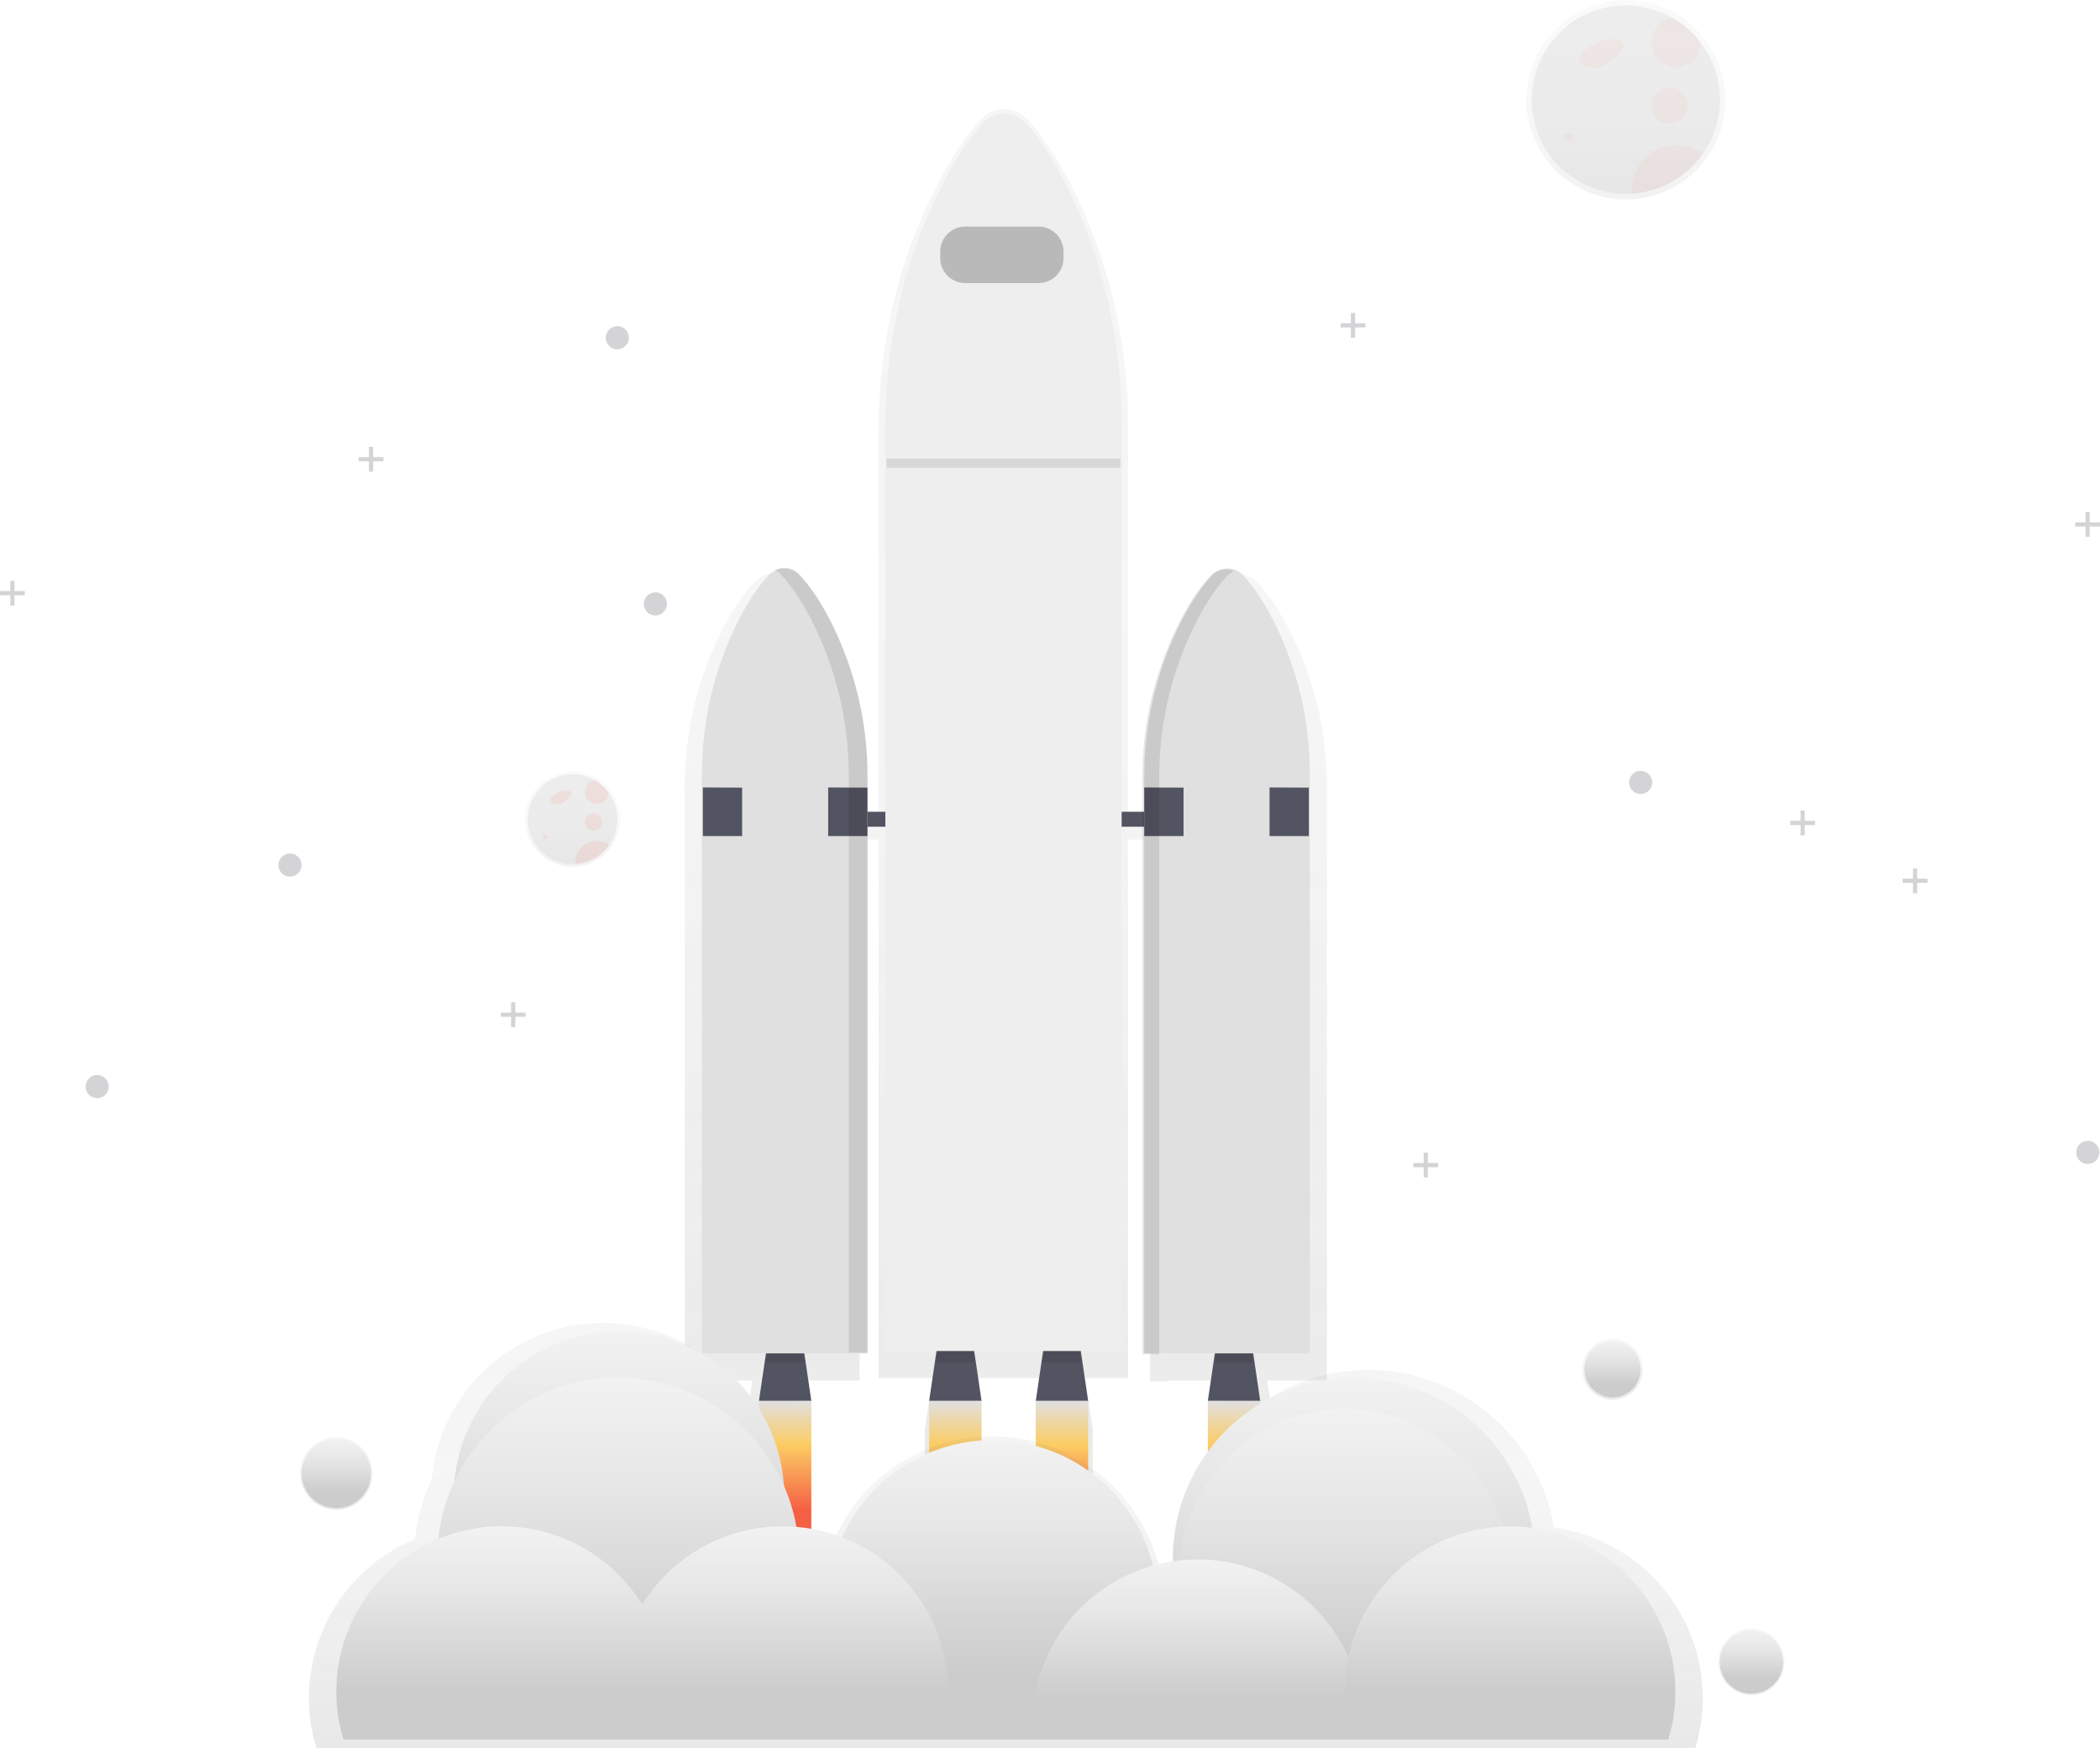
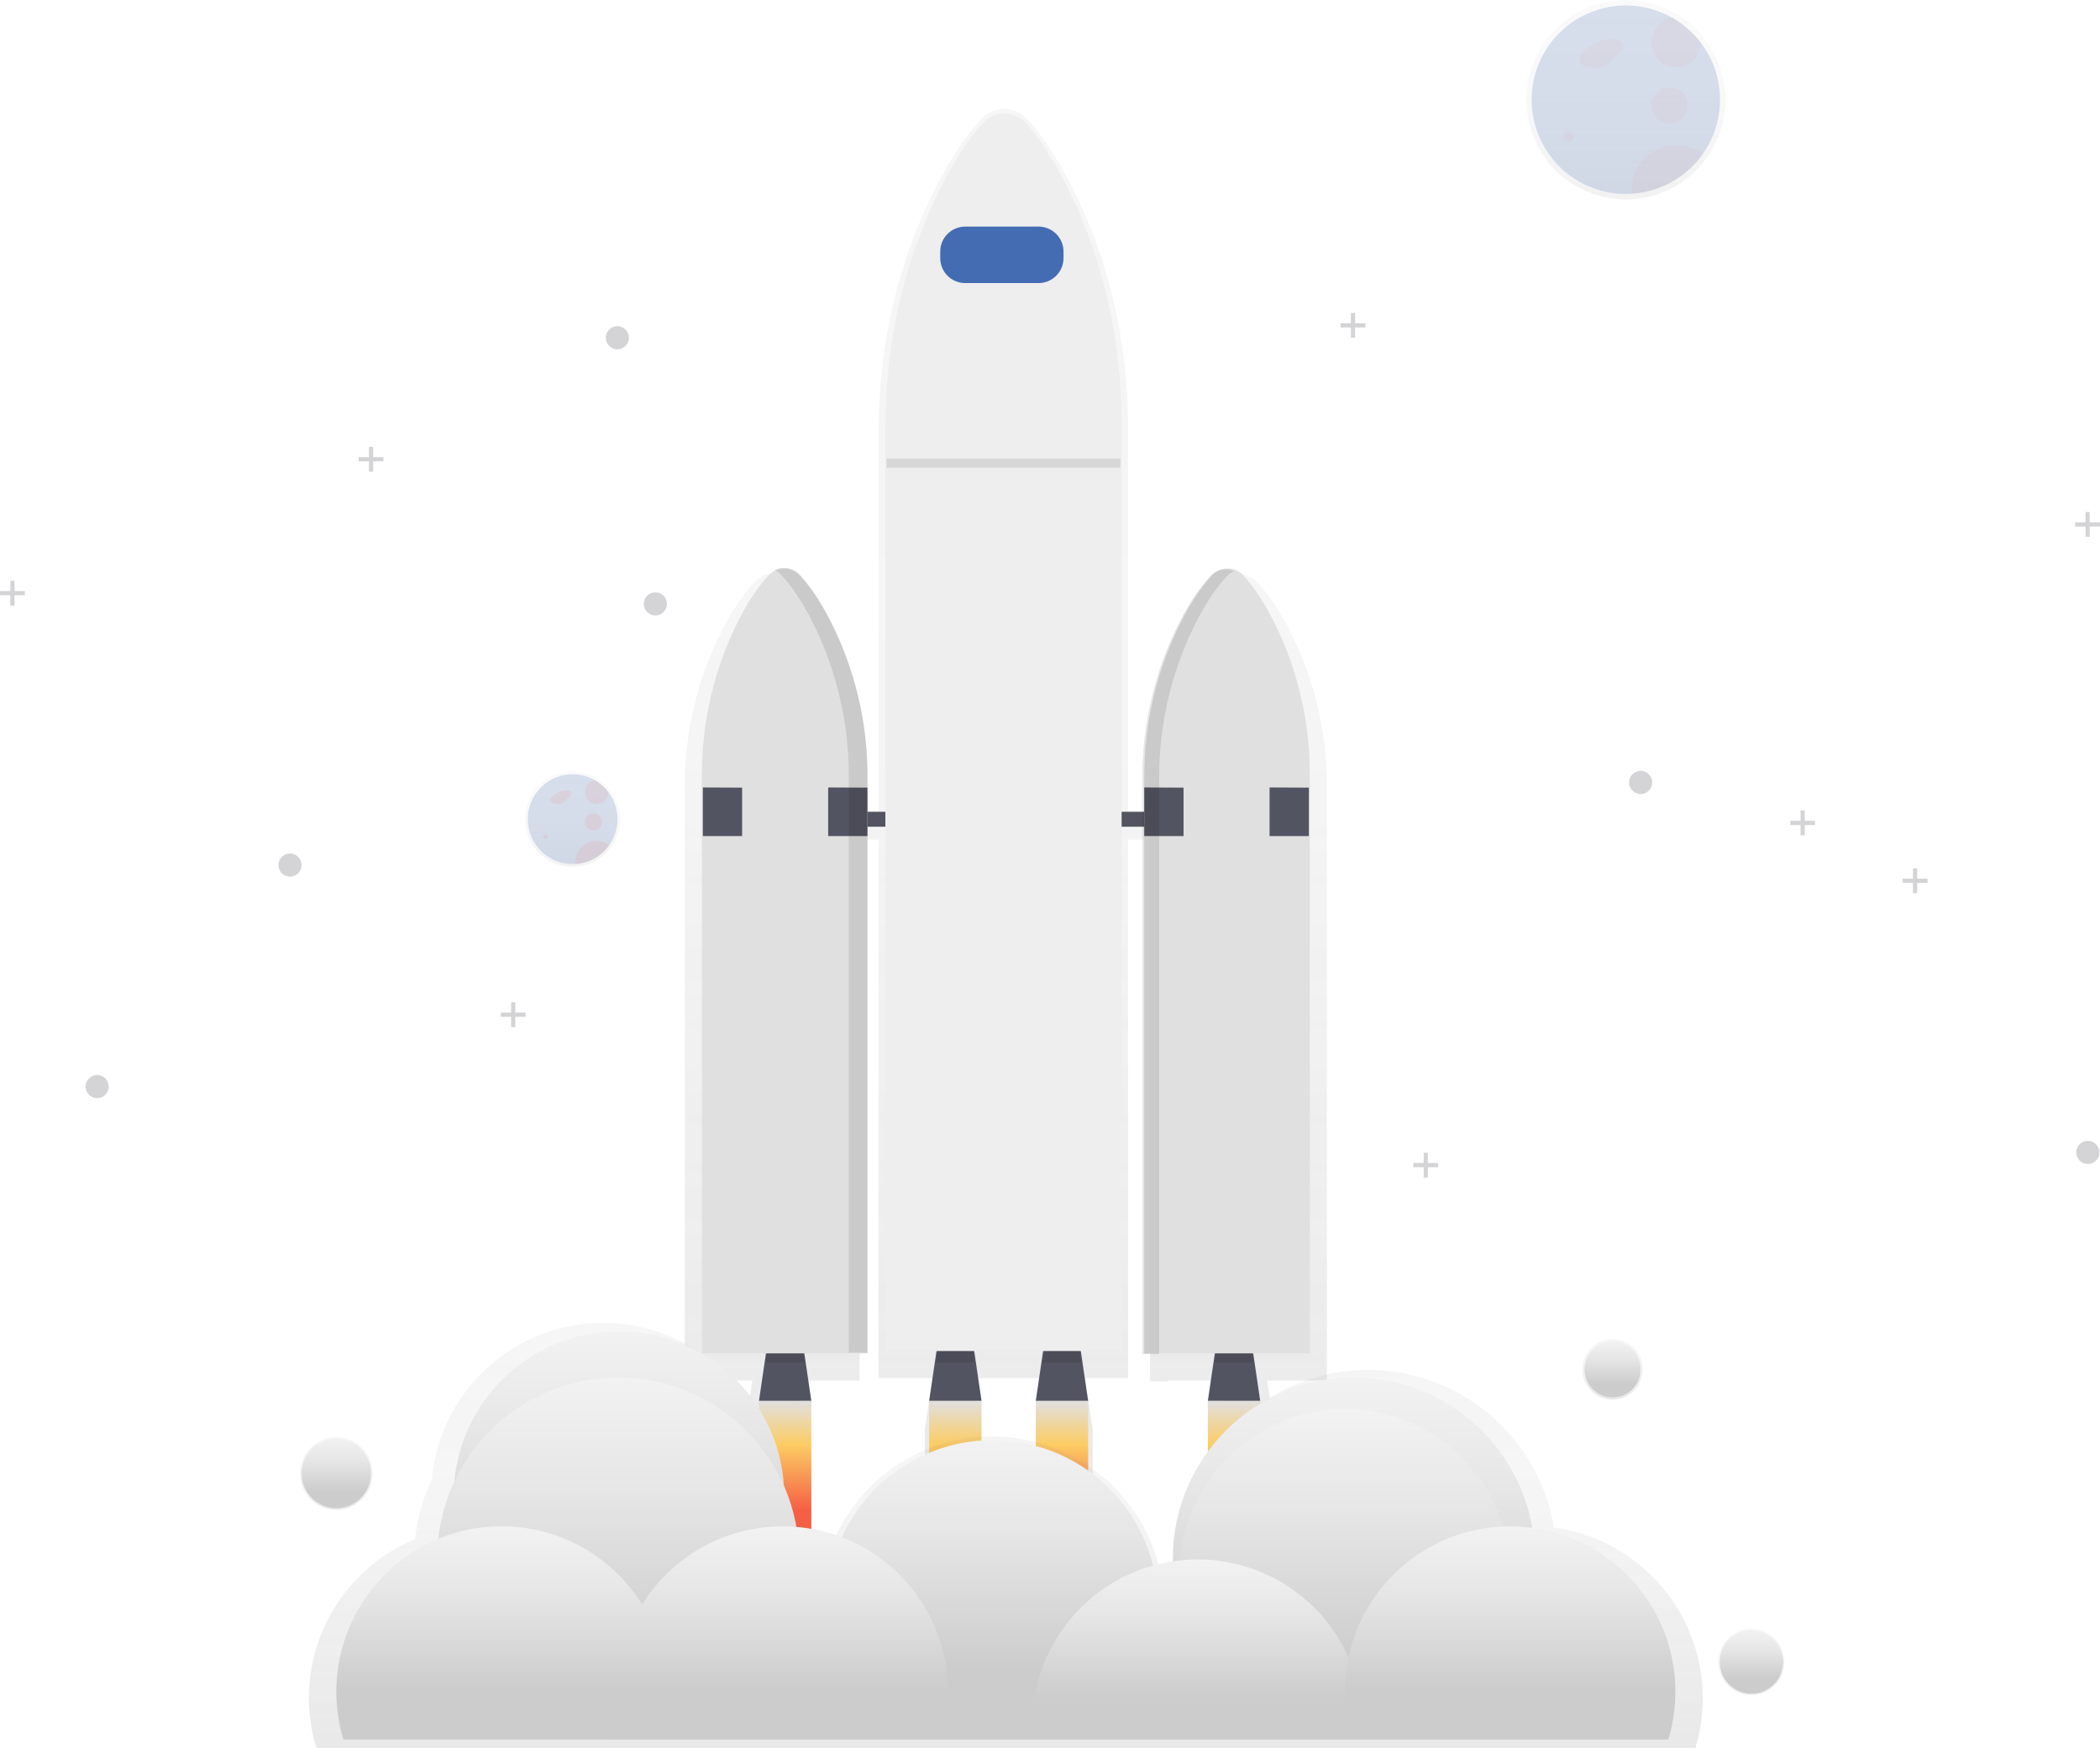
<svg xmlns="http://www.w3.org/2000/svg" xmlns:xlink="http://www.w3.org/1999/xlink" id="61f8f3fd-6b56-45c5-89f2-afa0c413a7fa" data-name="Layer 1" width="925.18" height="770.09" viewBox="0 0 925.18 770.09">
  <defs>
    <linearGradient id="f2b43956-505e-42fa-8271-42f9f0912862" x1="580.55" y1="759" x2="580.55" y2="113" gradientUnits="userSpaceOnUse">
      <stop offset="0" stop-color="gray" stop-opacity="0.25" />
      <stop offset="0.54" stop-color="gray" stop-opacity="0.12" />
      <stop offset="1" stop-color="gray" stop-opacity="0.1" />
    </linearGradient>
    <linearGradient id="93f39c8e-311a-4ffb-9b96-ec7d8ca6b5cd" x1="345.9" y1="617.2" x2="345.9" y2="679.83" gradientUnits="userSpaceOnUse">
      <stop offset="0" stop-color="#e0e0e0" />
      <stop offset="0.31" stop-color="#fccc63" />
      <stop offset="0.77" stop-color="#f55f44" />
    </linearGradient>
    <linearGradient id="f0b6c0c1-af46-47f0-89cc-f1295e85d837" x1="420.89" y1="617.2" x2="420.89" y2="679.83" xlink:href="#93f39c8e-311a-4ffb-9b96-ec7d8ca6b5cd" />
    <linearGradient id="835adc3d-9947-42f8-a8c1-90fc1375c35f" x1="467.86" y1="617.2" x2="467.86" y2="679.83" xlink:href="#93f39c8e-311a-4ffb-9b96-ec7d8ca6b5cd" />
    <linearGradient id="05d2e404-cee9-4ec4-9322-f8806c9b5d69" x1="543.67" y1="617.2" x2="543.67" y2="679.83" xlink:href="#93f39c8e-311a-4ffb-9b96-ec7d8ca6b5cd" />
    <linearGradient id="84020695-8aca-4fdc-a56d-10a85085e734" x1="580.55" y1="835.05" x2="580.55" y2="647.79" xlink:href="#f2b43956-505e-42fa-8271-42f9f0912862" />
    <linearGradient id="ee8b87cd-bc8a-4975-b833-23268ebbebf9" x1="272.71" y1="586.52" x2="272.71" y2="732.18" gradientUnits="userSpaceOnUse">
      <stop offset="0" stop-color="#f2f2f2" />
      <stop offset="0.31" stop-color="#e6e6e6" />
      <stop offset="0.77" stop-color="#ccc" />
    </linearGradient>
    <linearGradient id="93e0219e-fb1a-4fd7-ab06-cb9d2e8d46b6" x1="272.35" y1="606.91" x2="272.35" y2="766.41" xlink:href="#ee8b87cd-bc8a-4975-b833-23268ebbebf9" />
    <linearGradient id="eaf709e1-10fa-49af-93d3-e446f8f22d21" x1="596.45" y1="606.91" x2="596.45" y2="766.41" xlink:href="#ee8b87cd-bc8a-4975-b833-23268ebbebf9" />
    <linearGradient id="b99db109-4c8d-4947-bfd9-8341738d16d4" x1="592.44" y1="620.75" x2="592.44" y2="766.41" xlink:href="#ee8b87cd-bc8a-4975-b833-23268ebbebf9" />
    <linearGradient id="73d53186-09ce-4d56-8d1f-5ffca19f900f" x1="574.72" y1="699.54" x2="574.72" y2="831.37" xlink:href="#ee8b87cd-bc8a-4975-b833-23268ebbebf9" />
    <linearGradient id="f1bd4c24-bb4d-4277-a1fb-6bc8d7a55dfd" x1="482.23" y1="737.41" x2="482.23" y2="831.37" xlink:href="#ee8b87cd-bc8a-4975-b833-23268ebbebf9" />
    <linearGradient id="319244db-d860-4fad-863b-9a3a16f5944b" x1="665.03" y1="751.98" x2="665.03" y2="831.37" xlink:href="#ee8b87cd-bc8a-4975-b833-23268ebbebf9" />
    <linearGradient id="3a40aa9d-8c97-4785-a2ce-02f5c84266af" x1="802.69" y1="737.41" x2="802.69" y2="831.37" xlink:href="#ee8b87cd-bc8a-4975-b833-23268ebbebf9" />
    <linearGradient id="f3ea85b0-d529-430f-a5f3-7431de71f741" x1="358.41" y1="737.41" x2="358.41" y2="831.37" xlink:href="#ee8b87cd-bc8a-4975-b833-23268ebbebf9" />
    <linearGradient id="421cecf6-ea42-4f8e-95af-7dadfc0b5864" x1="710.43" y1="616.63" x2="710.43" y2="589.91" xlink:href="#f2b43956-505e-42fa-8271-42f9f0912862" />
    <linearGradient id="b76e450b-11c8-416c-a0eb-ba73061d2446" x1="710.43" y1="590.89" x2="710.43" y2="615.65" xlink:href="#ee8b87cd-bc8a-4975-b833-23268ebbebf9" />
    <linearGradient id="72df51fc-e37e-4ea5-a672-fa692e8e4323" x1="771.61" y1="746.75" x2="771.61" y2="717.62" xlink:href="#f2b43956-505e-42fa-8271-42f9f0912862" />
    <linearGradient id="7c061988-e8ee-45a9-b1b1-05af47469914" x1="771.61" y1="718.34" x2="771.61" y2="746.02" gradientUnits="userSpaceOnUse">
      <stop offset="0" stop-color="#f2f2f2" />
      <stop offset="0.31" stop-color="#e0e0e0" />
      <stop offset="0.77" stop-color="#b3b3b3" />
    </linearGradient>
    <linearGradient id="a0922416-7296-47ba-816d-5ff33eb958ea" x1="148.17" y1="665.16" x2="148.17" y2="633.14" xlink:href="#f2b43956-505e-42fa-8271-42f9f0912862" />
    <linearGradient id="63e85972-a6d1-4957-b932-816027d688a4" x1="148.17" y1="633.86" x2="148.17" y2="664.45" xlink:href="#ee8b87cd-bc8a-4975-b833-23268ebbebf9" />
    <linearGradient id="299d5e2e-be3b-4509-84b8-ec33c3786422" x1="853.67" y1="152.79" x2="853.67" y2="64.95" xlink:href="#f2b43956-505e-42fa-8271-42f9f0912862" />
    <linearGradient id="f866518d-8775-4843-b285-e9e24a2ef8da" x1="771.61" y1="718.34" x2="771.61" y2="746.02" xlink:href="#ee8b87cd-bc8a-4975-b833-23268ebbebf9" />
    <linearGradient id="20e3e192-3217-42d5-9266-898a1edf98f2" x1="389.67" y1="446.79" x2="389.67" y2="404.95" xlink:href="#f2b43956-505e-42fa-8271-42f9f0912862" />
  </defs>
  <g opacity="0.7">
    <path d="M722,411.58a150.57,150.57,0,0,0-17-70c-5.34-10.15-10.21-16.46-14-20.33A10,10,0,0,0,679.6,319a10.28,10.28,0,0,0-4,2.58c-5.07,5.25-9.65,12.19-13.65,19.58a151.15,151.15,0,0,0-17.87,71.92v15.06h-9.66v-175c0-36.68-8.21-72.87-24.29-105-7.62-15.21-14.57-24.66-19.92-30.47a13.81,13.81,0,0,0-20.76,0c-7.24,7.87-13.77,18.27-19.48,29.33-16.91,32.79-25.5,70-25.5,107.77V428.14h-8.35V412.36a151.15,151.15,0,0,0-17.87-71.92c-4-7.38-8.58-14.32-13.65-19.58A10,10,0,0,0,473,318.74l.35.19a10.31,10.31,0,0,0-3.26,2.28c-3.75,3.87-8.62,10.18-14,20.33a150.57,150.57,0,0,0-17,70V673.18h29.8l-3.25,21.51V759H490V694.69l-3.25-21.51h29.37V434.91h8.35v237.2h23.8l-3.42,22.57V759h24.37V694.69l-3.42-22.57h32.07l-3.42,22.57V759h24.37V694.69l-3.42-22.57h19V434.91h9.66V673.54h7.83v-.36h25.89l-3.25,21.51V759h24.37V694.69l-3.25-21.51H722Z" transform="translate(-137.41 -64.95)" fill="url(#f2b43956-505e-42fa-8271-42f9f0912862)" />
  </g>
  <polygon points="357.44 617.2 334.37 617.2 338.49 589.19 353.32 589.19 357.44 617.2" fill="#535461" />
  <g opacity="0.1">
    <polygon points="337.34 600.31 354.47 600.31 353.32 592.48 338.49 592.48 337.34 600.31" />
  </g>
  <polygon points="555.2 617.2 532.13 617.2 536.25 589.19 551.08 589.19 555.2 617.2" fill="#535461" />
  <g opacity="0.1">
    <polygon points="535.1 600.31 552.23 600.31 551.08 592.48 536.25 592.48 535.1 600.31" />
  </g>
  <polygon points="432.43 617.2 409.35 617.2 413.47 589.19 428.31 589.19 432.43 617.2" fill="#535461" />
  <g opacity="0.1">
    <polygon points="412.32 600.31 429.46 600.31 428.31 592.48 413.47 592.48 412.32 600.31" />
  </g>
  <polygon points="479.39 617.2 456.32 617.2 460.44 589.19 475.27 589.19 479.39 617.2" fill="#535461" />
  <g opacity="0.1">
    <polygon points="459.29 600.31 476.43 600.31 475.27 592.48 460.44 592.48 459.29 600.31" />
  </g>
  <rect x="357.44" y="357.64" width="164.8" height="6.59" fill="#535461" />
  <path d="M685.13,318.46a9.29,9.29,0,0,0-13.77,0c-4.8,5.11-9.13,11.87-12.92,19.06a150.58,150.58,0,0,0-16.91,70V661.21h72.93V406.47a150,150,0,0,0-16.11-68.21C693.29,328.38,688.68,322.23,685.13,318.46Z" transform="translate(-137.41 -64.95)" fill="#e0e0e0" />
  <path d="M476,318.46a9.29,9.29,0,0,1,13.77,0c4.8,5.11,9.13,11.87,12.92,19.06a150.58,150.58,0,0,1,16.91,70V661.21H446.65V406.47a150,150,0,0,1,16.11-68.21C467.81,328.38,472.42,322.23,476,318.46Z" transform="translate(-137.41 -64.95)" fill="#e0e0e0" />
  <polygon points="309.65 346.93 326.95 347.01 326.95 368.35 309.65 368.35 309.65 346.93" fill="#535461" />
  <polygon points="364.86 346.93 382.16 347.01 382.16 368.35 364.86 368.35 364.86 346.93" fill="#535461" />
  <polygon points="504.11 346.93 521.42 347.01 521.42 368.35 504.11 368.35 504.11 346.93" fill="#535461" />
  <polygon points="559.32 346.93 576.63 347.01 576.63 368.35 559.32 368.35 559.32 346.93" fill="#535461" />
  <g opacity="0.1">
    <path d="M502.66,337.19c-3.78-7.19-8.12-13.95-12.92-19.06a9.26,9.26,0,0,0-11-2.07,9.83,9.83,0,0,1,2.78,2.07c4.8,5.11,9.13,11.87,12.92,19.06a150.58,150.58,0,0,1,16.91,70V660.86h8.24V407.22A150.58,150.58,0,0,0,502.66,337.19Z" transform="translate(-137.41 -64.95)" />
  </g>
  <g opacity="0.1">
    <path d="M665,337.89c3.78-7.19,8.12-13.95,12.92-19.06a9.8,9.8,0,0,1,3.19-2.28,9.27,9.27,0,0,0-10.6,2.28c-4.8,5.11-9.13,11.87-12.92,19.06a150.58,150.58,0,0,0-16.91,70V661.56h7.42V407.93A150.58,150.58,0,0,1,665,337.89Z" transform="translate(-137.41 -64.95)" />
  </g>
  <rect x="334.37" y="617.2" width="23.07" height="62.62" fill="url(#93f39c8e-311a-4ffb-9b96-ec7d8ca6b5cd)" />
  <rect x="409.35" y="617.2" width="23.07" height="62.62" fill="url(#f0b6c0c1-af46-47f0-89cc-f1295e85d837)" />
  <rect x="456.32" y="617.2" width="23.07" height="62.62" fill="url(#835adc3d-9947-42f8-a8c1-90fc1375c35f)" />
  <rect x="532.13" y="617.2" width="23.07" height="62.62" fill="url(#05d2e404-cee9-4ec4-9322-f8806c9b5d69)" />
  <path d="M589.7,119.56a12.84,12.84,0,0,0-19.65,0c-6.85,7.66-13,17.79-18.44,28.57-16,31.94-24.14,68.19-24.14,104.95V660.17H631.56V251.44c0-35.72-7.77-71-23-102.21C601.35,134.42,594.77,125.22,589.7,119.56Z" transform="translate(-137.41 -64.95)" fill="#eee" />
-   <rect x="414.23" y="99.83" width="54.31" height="24.89" rx="11" ry="11" fill="#b9b9b9" />
+   <rect x="414.23" y="99.83" width="54.31" height="24.89" rx="11" ry="11" fill="#446cb3" />
  <g opacity="0.7">
    <path d="M822,737.93h0A83,83,0,0,0,657.12,752c0,.41,0,.81,0,1.22h0a76.61,76.61,0,0,0-9.1,1.95,75.84,75.84,0,0,0-142.6-12.91,75,75,0,0,0-20.92-4.78h0a82.38,82.38,0,0,0-5.71-18.85,75.8,75.8,0,0,0-151.12-2A82.45,82.45,0,0,0,320.25,743h0a75.88,75.88,0,0,0-43.49,92H884.34A75.86,75.86,0,0,0,822,737.93Z" transform="translate(-137.41 -64.95)" fill="url(#84020695-8aca-4fdc-a56d-10a85085e734)" />
  </g>
  <circle cx="272.71" cy="659.35" r="72.83" fill="url(#ee8b87cd-bc8a-4975-b833-23268ebbebf9)" />
  <circle cx="272.35" cy="686.66" r="79.75" fill="url(#93e0219e-fb1a-4fd7-ab06-cb9d2e8d46b6)" />
  <circle cx="596.45" cy="686.66" r="79.75" fill="url(#eaf709e1-10fa-49af-93d3-e446f8f22d21)" />
  <circle cx="592.44" cy="693.58" r="72.83" fill="url(#b99db109-4c8d-4947-bfd9-8341738d16d4)" />
  <path d="M647.55,772.37a72.7,72.7,0,0,1-30.12,59H532a72.86,72.86,0,1,1,115.54-59Z" transform="translate(-137.41 -64.95)" fill="url(#73d53186-09ce-4d56-8d1f-5ffca19f900f)" />
  <path d="M555.06,810.24a72.5,72.5,0,0,1-3.12,21.12H412.51a0,0,0,0,1,0-.05,72.83,72.83,0,0,1,69.28-93.9h.45q3.06,0,6.07.25a72.07,72.07,0,0,1,20.09,4.59A72.85,72.85,0,0,1,555.06,810.24Z" transform="translate(-137.41 -64.95)" fill="url(#f1bd4c24-bb4d-4277-a1fb-6bc8d7a55dfd)" />
  <path d="M737.87,824.81q0,3.27-.29,6.47a.18.18,0,0,1,0,.09H592.5c-.2-2.16-.3-4.35-.3-6.55a72.76,72.76,0,0,1,61.92-72A73.77,73.77,0,0,1,665,752c1.86,0,3.71.07,5.54.2a72.89,72.89,0,0,1,60.9,42.74c.3.66.59,1.33.86,2A72.48,72.48,0,0,1,737.87,824.81Z" transform="translate(-137.41 -64.95)" fill="url(#319244db-d860-4fad-863b-9a3a16f5944b)" />
  <path d="M875.52,810.24a72.5,72.5,0,0,1-3.12,21.12H733s0,0,0,0a73.29,73.29,0,0,1-1.87-34.54c.12-.63.24-1.27.38-1.89a72.86,72.86,0,0,1,71.22-57.51c2.29,0,4.54.1,6.77.32,1,.08,2,.2,3,.33A72.84,72.84,0,0,1,875.52,810.24Z" transform="translate(-137.41 -64.95)" fill="url(#3a40aa9d-8c97-4785-a2ce-02f5c84266af)" />
  <path d="M428.13,831.37c.24-.76.45-1.52.66-2.29A72.88,72.88,0,0,0,339,740a69.46,69.46,0,0,0-8.51,2.94,72.9,72.9,0,0,0-41.78,88.4H428.13Z" transform="translate(-137.41 -64.95)" fill="url(#f3ea85b0-d529-430f-a5f3-7431de71f741)" />
  <g opacity="0.7">
    <circle cx="710.43" cy="603.27" r="13.36" fill="url(#421cecf6-ea42-4f8e-95af-7dadfc0b5864)" />
  </g>
  <circle cx="710.43" cy="603.27" r="12.38" fill="url(#b76e450b-11c8-416c-a0eb-ba73061d2446)" />
  <g opacity="0.7">
    <circle cx="771.61" cy="732.18" r="14.57" fill="url(#72df51fc-e37e-4ea5-a672-fa692e8e4323)" />
  </g>
  <circle cx="771.61" cy="732.18" r="13.84" fill="url(#7c061988-e8ee-45a9-b1b1-05af47469914)" />
  <g opacity="0.7">
    <circle cx="148.17" cy="649.15" r="16.01" fill="url(#a0922416-7296-47ba-816d-5ff33eb958ea)" />
  </g>
  <circle cx="148.17" cy="649.15" r="15.29" fill="url(#63e85972-a6d1-4957-b932-816027d688a4)" />
  <g opacity="0.4">
    <path d="M888.73,82.42h0a44.33,44.33,0,0,0-13.08-11.58h0a43.92,43.92,0,1,0-22,82c.93,0,1.86,0,2.78-.09a43.91,43.91,0,0,0,32.28-70.28Z" transform="translate(-137.41 -64.95)" fill="url(#299d5e2e-be3b-4509-84b8-ec33c3786422)" />
  </g>
-   <path d="M895.18,108.87A41.51,41.51,0,0,1,856.3,150.3c-.87.06-1.75.09-2.63.09a41.51,41.51,0,1,1,20.76-77.47h0a41.9,41.9,0,0,1,12.37,10.95h0A41.3,41.3,0,0,1,895.18,108.87Z" transform="translate(-137.41 -64.95)" fill="#b9b9b9" opacity="0.2" />
+   <path d="M895.18,108.87A41.51,41.51,0,0,1,856.3,150.3c-.87.06-1.75.09-2.63.09a41.51,41.51,0,1,1,20.76-77.47h0a41.9,41.9,0,0,1,12.37,10.95h0A41.3,41.3,0,0,1,895.18,108.87Z" transform="translate(-137.41 -64.95)" fill="#446cb3" opacity="0.2" />
  <path d="M843.45,82.54a45.19,45.19,0,0,0-6.19,3.26,9.8,9.8,0,0,0-3.31,3,3.9,3.9,0,0,0-.08,4.23c1,1.38,3,1.6,4.67,1.69a8.86,8.86,0,0,0,8.48-2.8l3.57-3.24c1.24-1.12,2.6-2.67,2.06-4.25-.41-1.21-1.77-1.8-3-2a12.59,12.59,0,0,0-8.93,1.57" transform="translate(-137.41 -64.95)" fill="#f55f44" opacity="0.05" />
  <circle cx="691.13" cy="60.31" r="2.18" fill="#f55f44" opacity="0.05" />
  <circle cx="735.56" cy="46.47" r="8.01" fill="#f55f44" opacity="0.05" />
  <path d="M886.81,83.86h0a10.93,10.93,0,1,1-12.37-11h0A41.9,41.9,0,0,1,886.81,83.86Z" transform="translate(-137.41 -64.95)" fill="#f55f44" opacity="0.05" />
  <path d="M887.61,132.78A41.41,41.41,0,0,1,856.3,150.3c-.05-.57-.08-1.15-.08-1.73a19.67,19.67,0,0,1,31.39-15.79Z" transform="translate(-137.41 -64.95)" fill="#f55f44" opacity="0.05" />
  <circle cx="722.81" cy="344.72" r="5.1" fill="#535461" opacity="0.25" />
  <circle cx="42.81" cy="478.72" r="5.1" fill="#535461" opacity="0.25" />
  <circle cx="919.81" cy="507.72" r="5.1" fill="#535461" opacity="0.25" />
  <circle cx="288.73" cy="266.06" r="5.1" fill="#535461" opacity="0.25" />
  <circle cx="271.98" cy="148.8" r="5.1" fill="#535461" opacity="0.25" />
  <circle cx="127.77" cy="381.13" r="5.1" fill="#535461" opacity="0.25" />
  <polygon points="849.18 387.12 844.64 387.12 844.64 382.59 842.79 382.59 842.79 387.12 838.25 387.12 838.25 388.98 842.79 388.98 842.79 393.51 844.64 393.51 844.64 388.98 849.18 388.98 849.18 387.12" fill="#535461" opacity="0.25" />
  <polygon points="925.18 230.12 920.64 230.12 920.64 225.59 918.79 225.59 918.79 230.12 914.25 230.12 914.25 231.98 918.79 231.98 918.79 236.51 920.64 236.51 920.64 231.98 925.18 231.98 925.18 230.12" fill="#535461" opacity="0.25" />
  <polygon points="601.55 142.41 597.01 142.41 597.01 137.87 595.16 137.87 595.16 142.41 590.62 142.41 590.62 144.26 595.16 144.26 595.16 148.8 597.01 148.8 597.01 144.26 601.55 144.26 601.55 142.41" fill="#535461" opacity="0.25" />
  <polygon points="799.65 361.63 795.11 361.63 795.11 357.1 793.26 357.1 793.26 361.63 788.73 361.63 788.73 363.49 793.26 363.49 793.26 368.02 795.11 368.02 795.11 363.49 799.65 363.49 799.65 361.63" fill="#535461" opacity="0.25" />
  <polygon points="633.59 512.39 629.06 512.39 629.06 507.86 627.21 507.86 627.21 512.39 622.67 512.39 622.67 514.25 627.21 514.25 627.21 518.78 629.06 518.78 629.06 514.25 633.59 514.25 633.59 512.39" fill="#535461" opacity="0.25" />
  <polygon points="168.93 201.4 164.39 201.4 164.39 196.87 162.54 196.87 162.54 201.4 158 201.4 158 203.25 162.54 203.25 162.54 207.79 164.39 207.79 164.39 203.25 168.93 203.25 168.93 201.4" fill="#535461" opacity="0.25" />
  <polygon points="10.93 260.4 6.39 260.4 6.39 255.87 4.54 255.87 4.54 260.4 0 260.4 0 262.25 4.54 262.25 4.54 266.79 6.39 266.79 6.39 262.25 10.93 262.25 10.93 260.4" fill="#535461" opacity="0.25" />
  <polygon points="231.56 446.12 227.02 446.12 227.02 441.58 225.17 441.58 225.17 446.12 220.64 446.12 220.64 447.97 225.17 447.97 225.17 452.51 227.02 452.51 227.02 447.97 231.56 447.97 231.56 446.12" fill="#535461" opacity="0.25" />
  <circle cx="771.61" cy="732.18" r="13.84" fill="url(#f866518d-8775-4843-b285-e9e24a2ef8da)" />
  <g opacity="0.4">
    <path d="M406.37,413.27h0a21.11,21.11,0,0,0-6.23-5.52h0a20.92,20.92,0,1,0-10.46,39c.44,0,.89,0,1.32,0a20.92,20.92,0,0,0,15.37-33.47Z" transform="translate(-137.41 -64.95)" fill="url(#20e3e192-3217-42d5-9266-898a1edf98f2)" />
  </g>
-   <path d="M409.44,425.87a19.77,19.77,0,0,1-18.52,19.73c-.41,0-.83,0-1.25,0a19.77,19.77,0,1,1,9.89-36.9h0a20,20,0,0,1,5.89,5.21h0A19.67,19.67,0,0,1,409.44,425.87Z" transform="translate(-137.41 -64.95)" fill="#b9b9b9" opacity="0.2" />
+   <path d="M409.44,425.87a19.77,19.77,0,0,1-18.52,19.73c-.41,0-.83,0-1.25,0a19.77,19.77,0,1,1,9.89-36.9h0a20,20,0,0,1,5.89,5.21h0A19.67,19.67,0,0,1,409.44,425.87Z" transform="translate(-137.41 -64.95)" fill="#446cb3" opacity="0.2" />
  <path d="M384.8,413.33a21.52,21.52,0,0,0-3,1.55,4.67,4.67,0,0,0-1.58,1.41,1.86,1.86,0,0,0,0,2,2.83,2.83,0,0,0,2.22.8,4.22,4.22,0,0,0,4-1.33l1.7-1.54c.59-.54,1.24-1.27,1-2a1.79,1.79,0,0,0-1.44-1,6,6,0,0,0-4.25.75" transform="translate(-137.41 -64.95)" fill="#f55f44" opacity="0.1" />
  <circle cx="240.29" cy="368.72" r="1.04" fill="#f55f44" opacity="0.1" />
  <circle cx="261.45" cy="362.13" r="3.82" fill="#f55f44" opacity="0.1" />
  <path d="M405.45,414h0a5.2,5.2,0,1,1-5.89-5.22h0A20,20,0,0,1,405.45,414Z" transform="translate(-137.41 -64.95)" fill="#f55f44" opacity="0.1" />
  <path d="M405.84,437.26a19.72,19.72,0,0,1-14.91,8.35c0-.27,0-.55,0-.83a9.37,9.37,0,0,1,15-7.52Z" transform="translate(-137.41 -64.95)" fill="#f55f44" opacity="0.1" />
  <g opacity="0.1">
    <rect x="390.59" y="202.05" width="103" height="4" />
  </g>
</svg>
